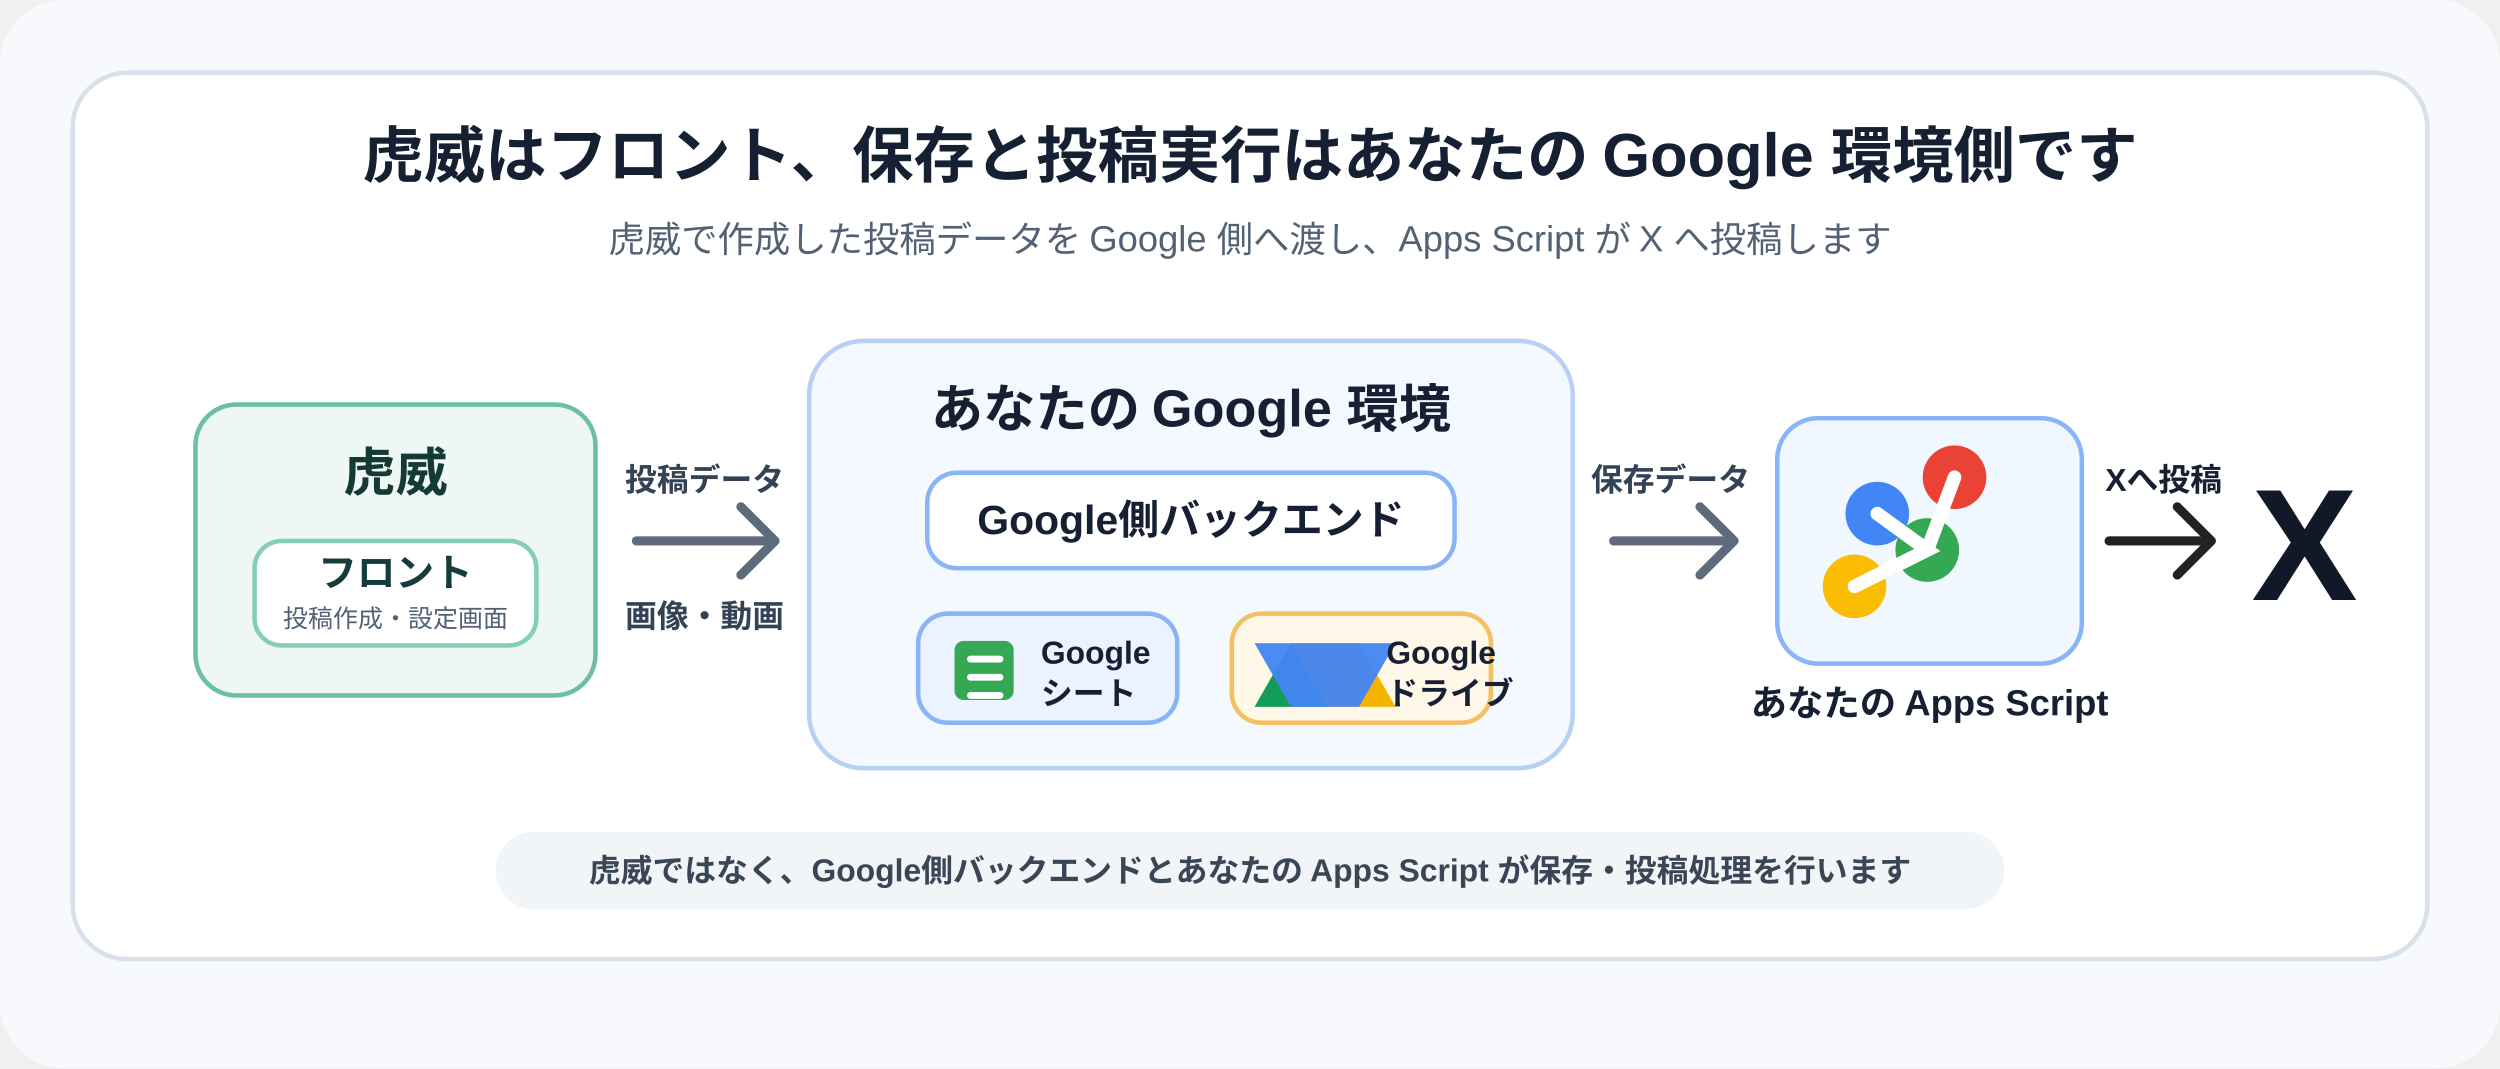
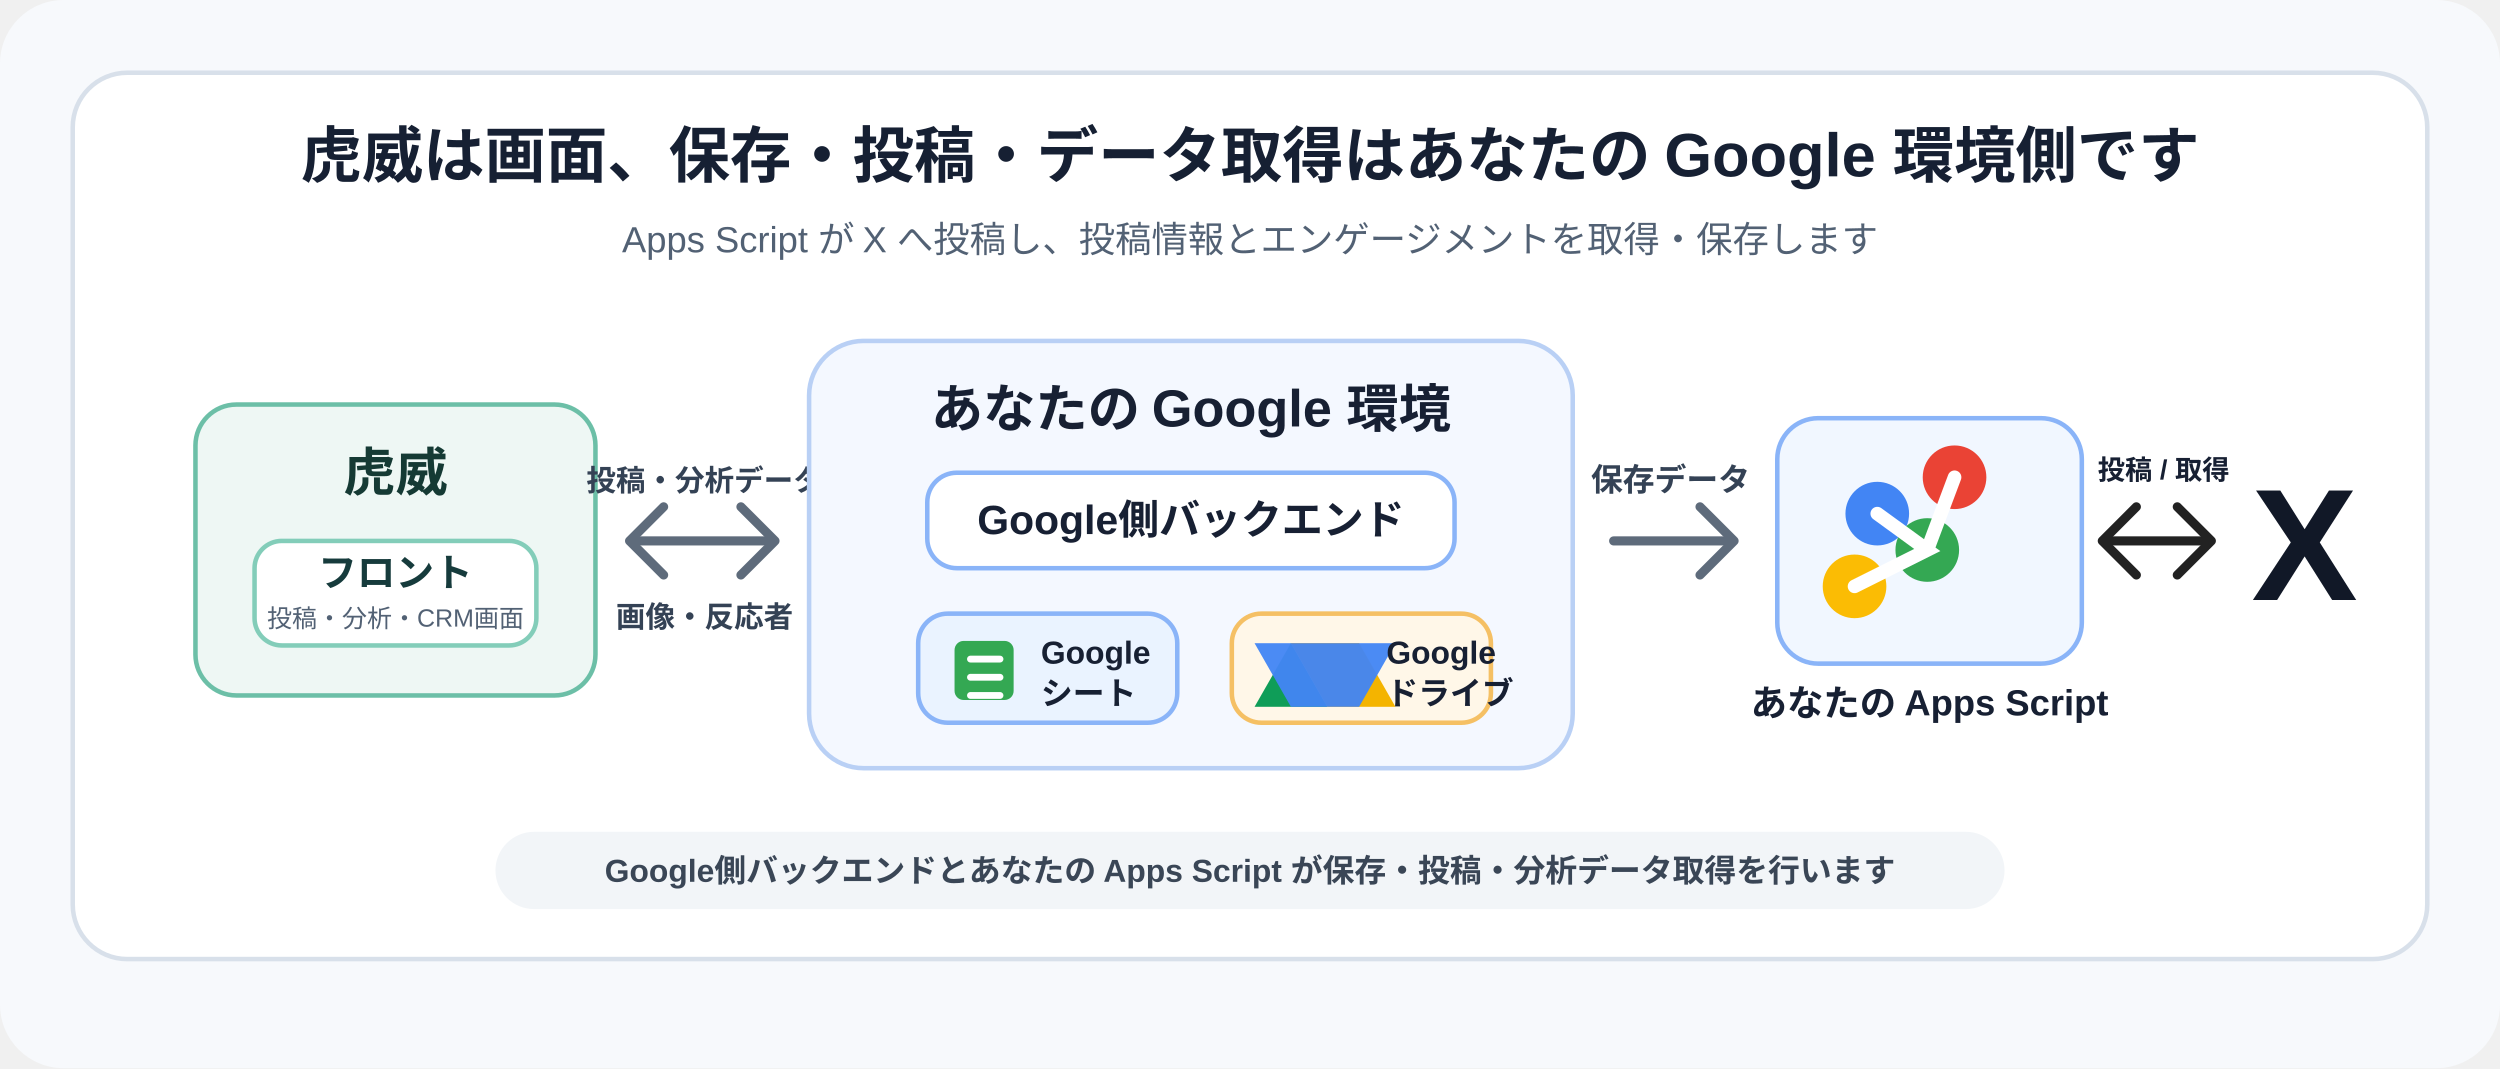
<svg xmlns="http://www.w3.org/2000/svg" width="1100" height="470" viewBox="0 0 1100 470" fill="none" role="img" aria-labelledby="title desc">
  <rect width="1100" height="470" rx="28" fill="#F7F9FC" />
  <rect x="32" y="32" width="1036" height="390" rx="24" fill="#FFFFFF" stroke="#D8E0EA" stroke-width="2" />
-   <text x="550" y="78" text-anchor="middle" fill="#162033" font-family="Arial, sans-serif" font-size="27" font-weight="700">虎威はフロント、保存と投稿実行はあなたの Google 環境側です</text>
-   <text x="550" y="111" text-anchor="middle" fill="#526174" font-family="Arial, sans-serif" font-size="16">虎威で作成した投稿データを Google 側へ渡し、Apps Script が X へ投稿します</text>
+   <text x="550" y="78" text-anchor="middle" fill="#162033" font-family="Arial, sans-serif" font-size="27" font-weight="700">虎威は画面、保存・投稿・データ取得はあなたの Google 環境側です</text>
+   <text x="550" y="111" text-anchor="middle" fill="#526174" font-family="Arial, sans-serif" font-size="16">Apps Script が X へ投稿し、投稿情報とエンゲージメントを取得・保存します</text>
  <rect x="86" y="178" width="176" height="128" rx="18" fill="#EEF7F4" stroke="#6CBFA7" stroke-width="2" />
  <text x="174" y="216" text-anchor="middle" fill="#153A34" font-family="Arial, sans-serif" font-size="23" font-weight="700">虎威</text>
  <rect x="112" y="238" width="124" height="46" rx="12" fill="#FFFFFF" stroke="#83CDB9" stroke-width="2" />
  <text x="174" y="258" text-anchor="middle" fill="#163B3C" font-family="Arial, sans-serif" font-size="17" font-weight="700">フロント</text>
-   <text x="174" y="276" text-anchor="middle" fill="#526174" font-family="Arial, sans-serif" font-size="11">投稿作成・設定画面</text>
+   <text x="174" y="276" text-anchor="middle" fill="#526174" font-family="Arial, sans-serif" font-size="11">投稿・分析・CRM画面</text>
  <path d="M280 238H338" stroke="#5E6B7B" stroke-width="4" stroke-linecap="round" />
  <path d="M326 223L341 238L326 253" stroke="#5E6B7B" stroke-width="4" stroke-linecap="round" stroke-linejoin="round" />
-   <text x="310" y="216" text-anchor="middle" fill="#344255" font-family="Arial, sans-serif" font-size="14" font-weight="700">投稿データ</text>
-   <text x="310" y="276" text-anchor="middle" fill="#344255" font-family="Arial, sans-serif" font-size="14" font-weight="700">画像・動画</text>
+   <path d="M292 223L277 238L292 253" stroke="#5E6B7B" stroke-width="4" stroke-linecap="round" stroke-linejoin="round" />
+   <text x="310" y="216" text-anchor="middle" fill="#344255" font-family="Arial, sans-serif" font-size="13" font-weight="700">投稿・分析データ</text>
+   <text x="310" y="276" text-anchor="middle" fill="#344255" font-family="Arial, sans-serif" font-size="13" font-weight="700">画像・反応者</text>
  <rect x="356" y="150" width="336" height="188" rx="24" fill="#F4F8FF" stroke="#B9D0F5" stroke-width="2" />
  <text x="524" y="188" text-anchor="middle" fill="#172033" font-family="Arial, sans-serif" font-size="23" font-weight="700">あなたの Google 環境</text>
  <rect x="408" y="208" width="232" height="42" rx="13" fill="#FFFFFF" stroke="#8AB4F8" stroke-width="2" />
  <text x="524" y="235" text-anchor="middle" fill="#172033" font-family="Arial, sans-serif" font-size="18" font-weight="700">Google側バックエンド</text>
  <rect x="404" y="270" width="114" height="48" rx="13" fill="#EAF3FF" stroke="#8AB4F8" stroke-width="2" />
  <rect x="420" y="282" width="26" height="26" rx="4" fill="#34A853" />
  <path d="M427 290H440M427 298H440M427 306H440" stroke="#FFFFFF" stroke-width="3" stroke-linecap="round" />
  <text x="458" y="292" fill="#172033" font-family="Arial, sans-serif" font-size="14" font-weight="700">Google</text>
  <text x="458" y="310" fill="#172033" font-family="Arial, sans-serif" font-size="14" font-weight="700">シート</text>
  <rect x="542" y="270" width="114" height="48" rx="13" fill="#FFF7E8" stroke="#F5C064" stroke-width="2" />
  <path d="M568 283L584 311H552L568 283Z" fill="#0F9D58" />
  <path d="M568 283H598L614 311H584L568 283Z" fill="#F4B400" />
  <path d="M552 311H584L614 311L598 339H568L552 311Z" transform="translate(0 -28)" fill="#4285F4" opacity="0.95" />
  <text x="610" y="292" fill="#172033" font-family="Arial, sans-serif" font-size="14" font-weight="700">Google</text>
  <text x="610" y="310" fill="#172033" font-family="Arial, sans-serif" font-size="14" font-weight="700">ドライブ</text>
  <path d="M710 238H760" stroke="#5E6B7B" stroke-width="4" stroke-linecap="round" />
  <path d="M748 223L763 238L748 253" stroke="#5E6B7B" stroke-width="4" stroke-linecap="round" stroke-linejoin="round" />
  <text x="735" y="216" text-anchor="middle" fill="#344255" font-family="Arial, sans-serif" font-size="14" font-weight="700">保存データ</text>
  <rect x="782" y="184" width="134" height="108" rx="18" fill="#F1F7FF" stroke="#8AB4F8" stroke-width="2" />
  <circle cx="826" cy="226" r="14" fill="#4285F4" />
  <circle cx="848" cy="242" r="14" fill="#34A853" />
  <circle cx="816" cy="258" r="14" fill="#FBBC04" />
  <circle cx="860" cy="210" r="14" fill="#EA4335" />
  <path d="M826 226L848 242L816 258M848 242L860 210" stroke="#FFFFFF" stroke-width="6" stroke-linecap="round" />
  <text x="849" y="315" text-anchor="middle" fill="#172033" font-family="Arial, sans-serif" font-size="16" font-weight="700">あなたの Apps Script</text>
  <path d="M928 238H970" stroke="#222222" stroke-width="4" stroke-linecap="round" />
  <path d="M958 223L973 238L958 253" stroke="#222222" stroke-width="4" stroke-linecap="round" stroke-linejoin="round" />
-   <text x="952" y="216" text-anchor="middle" fill="#172033" font-family="Arial, sans-serif" font-size="14" font-weight="700">Xへ投稿</text>
+   <path d="M940 223L925 238L940 253" stroke="#222222" stroke-width="4" stroke-linecap="round" stroke-linejoin="round" />
+   <text x="952" y="211" text-anchor="middle" fill="#172033" font-family="Arial, sans-serif" font-size="12" font-weight="700">投稿 / 取得</text>
  <text x="1014" y="264" text-anchor="middle" fill="#111827" font-family="Arial, sans-serif" font-size="70" font-weight="700">X</text>
  <rect x="218" y="366" width="664" height="34" rx="17" fill="#F2F5F8" />
-   <text x="550" y="388" text-anchor="middle" fill="#3A4656" font-family="Arial, sans-serif" font-size="14" font-weight="700">虎威ではなく、Google側バックエンドとあなたの Apps Script が保存・投稿処理を行います</text>
+   <text x="550" y="388" text-anchor="middle" fill="#3A4656" font-family="Arial, sans-serif" font-size="14" font-weight="700">Google側バックエンドとあなたの Apps Script が保存・投稿・分析データ取得を行います</text>
</svg>
